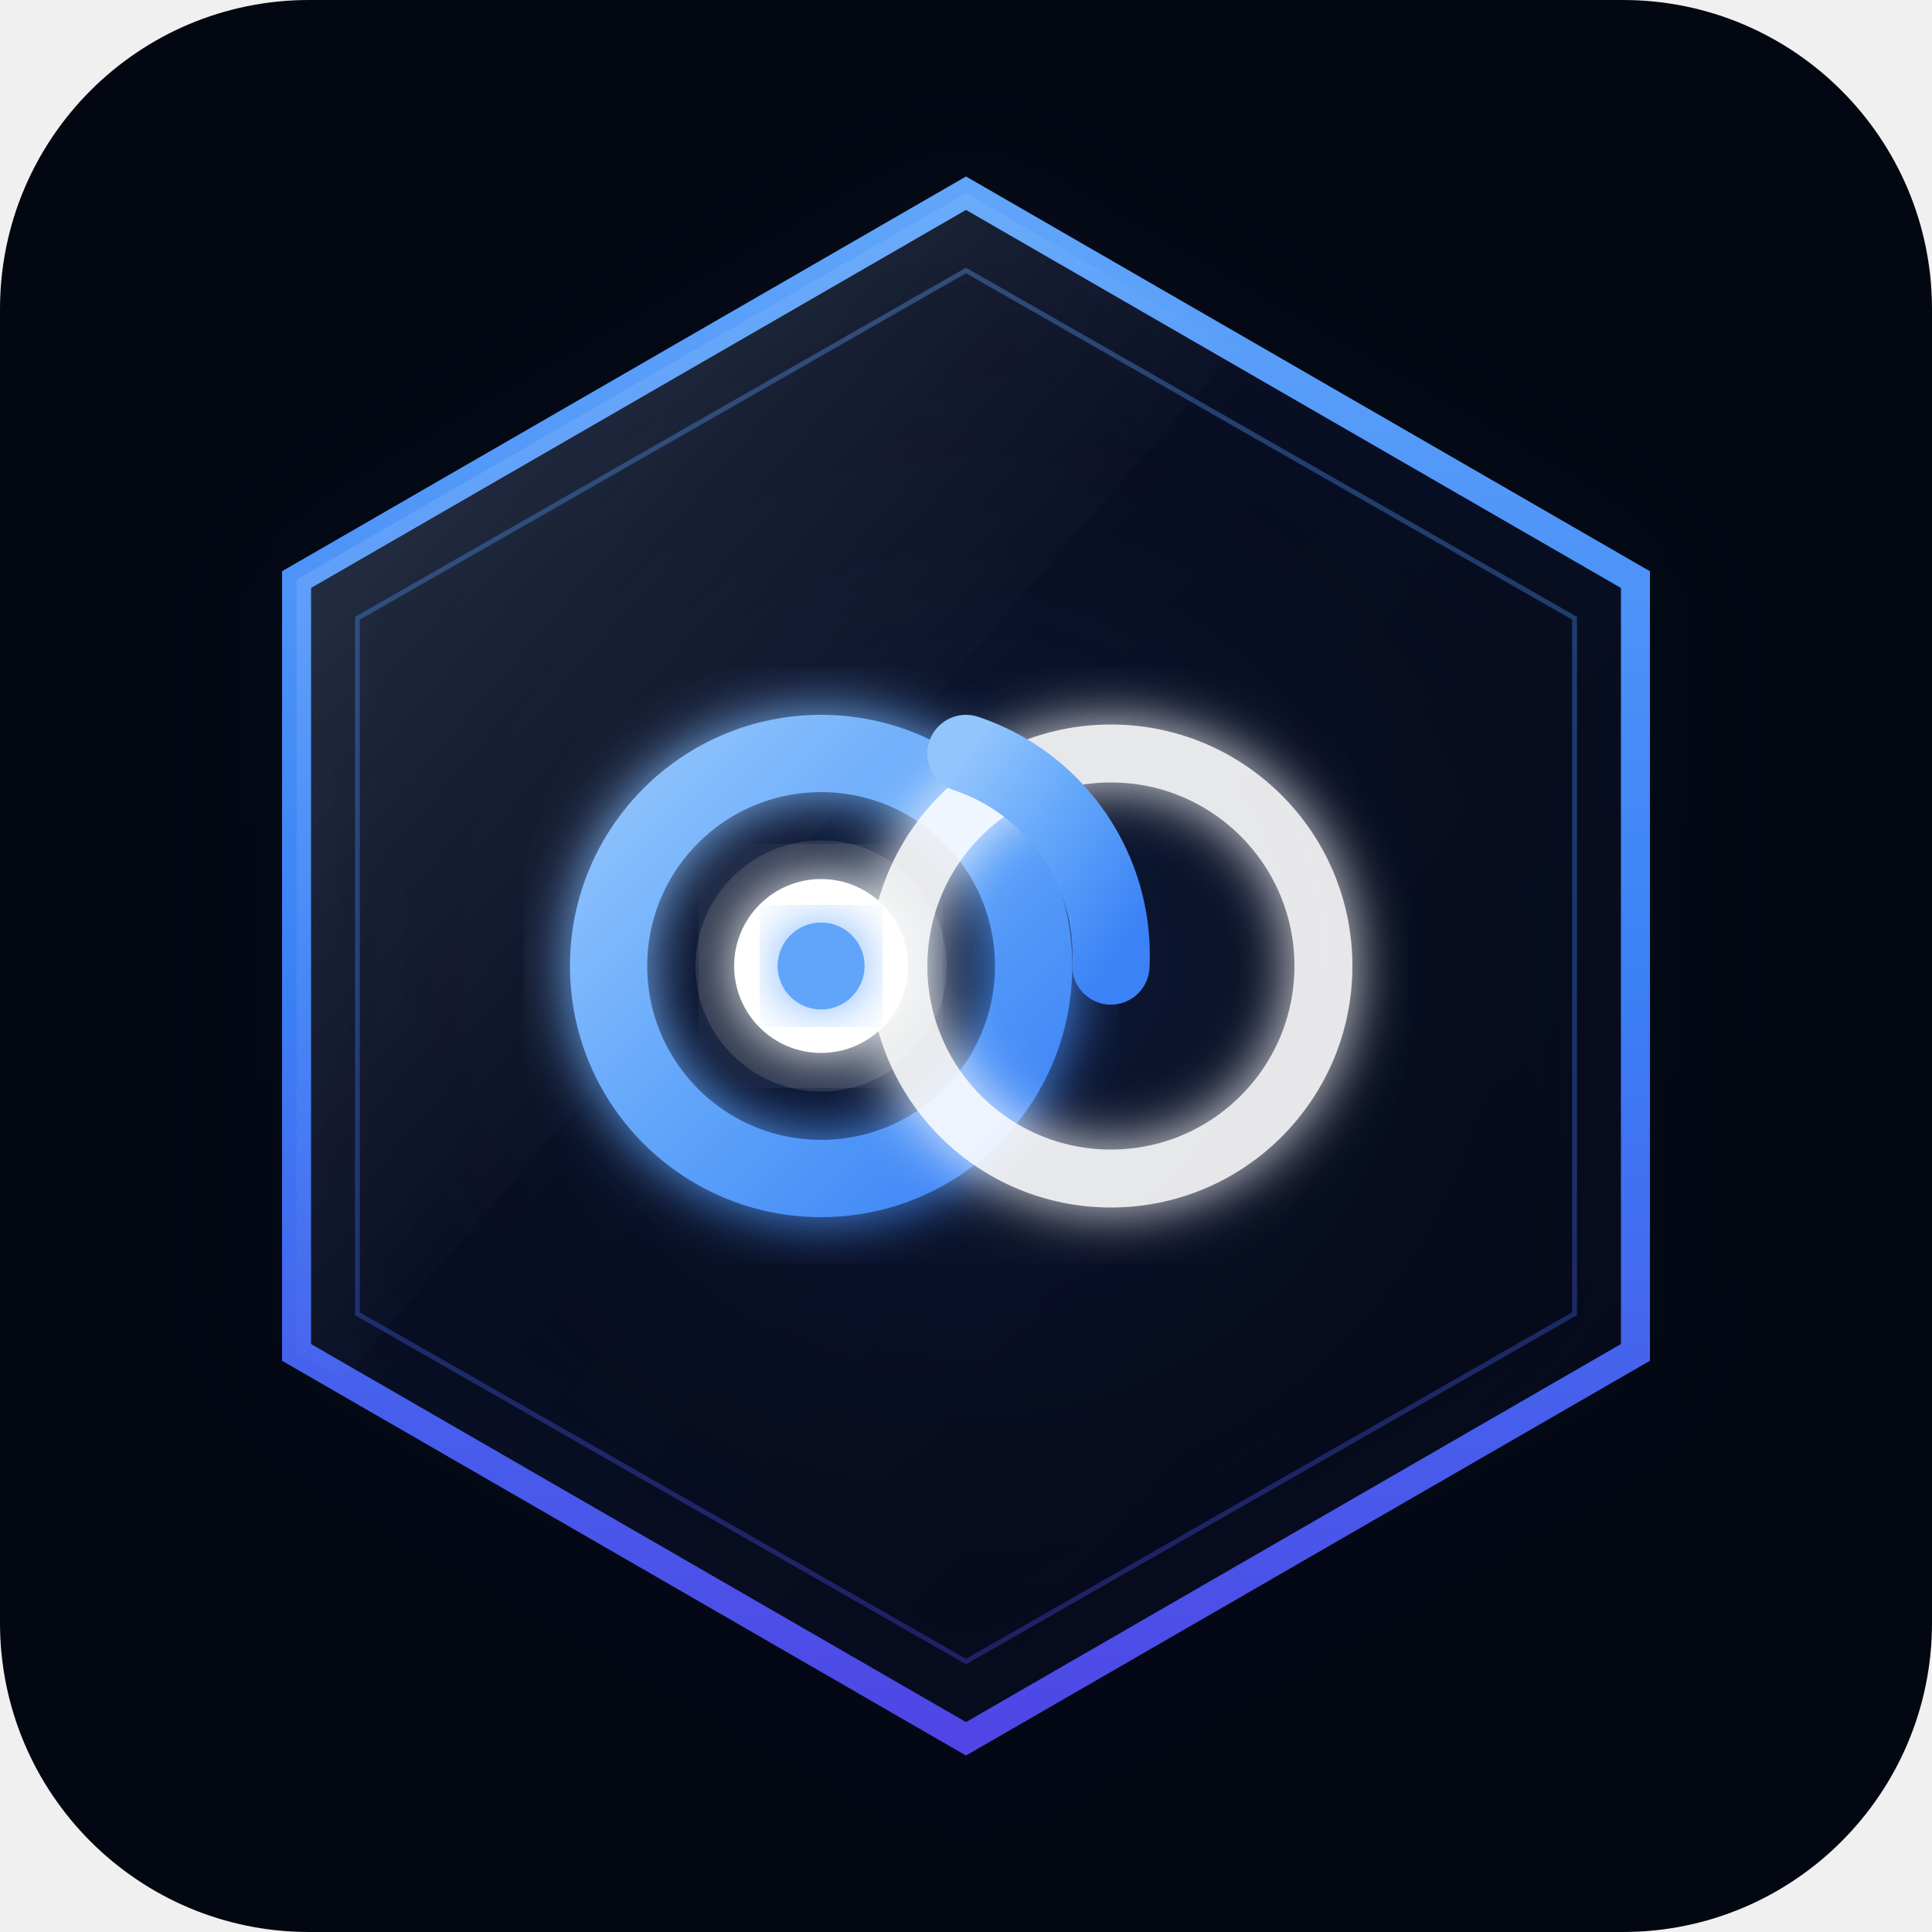
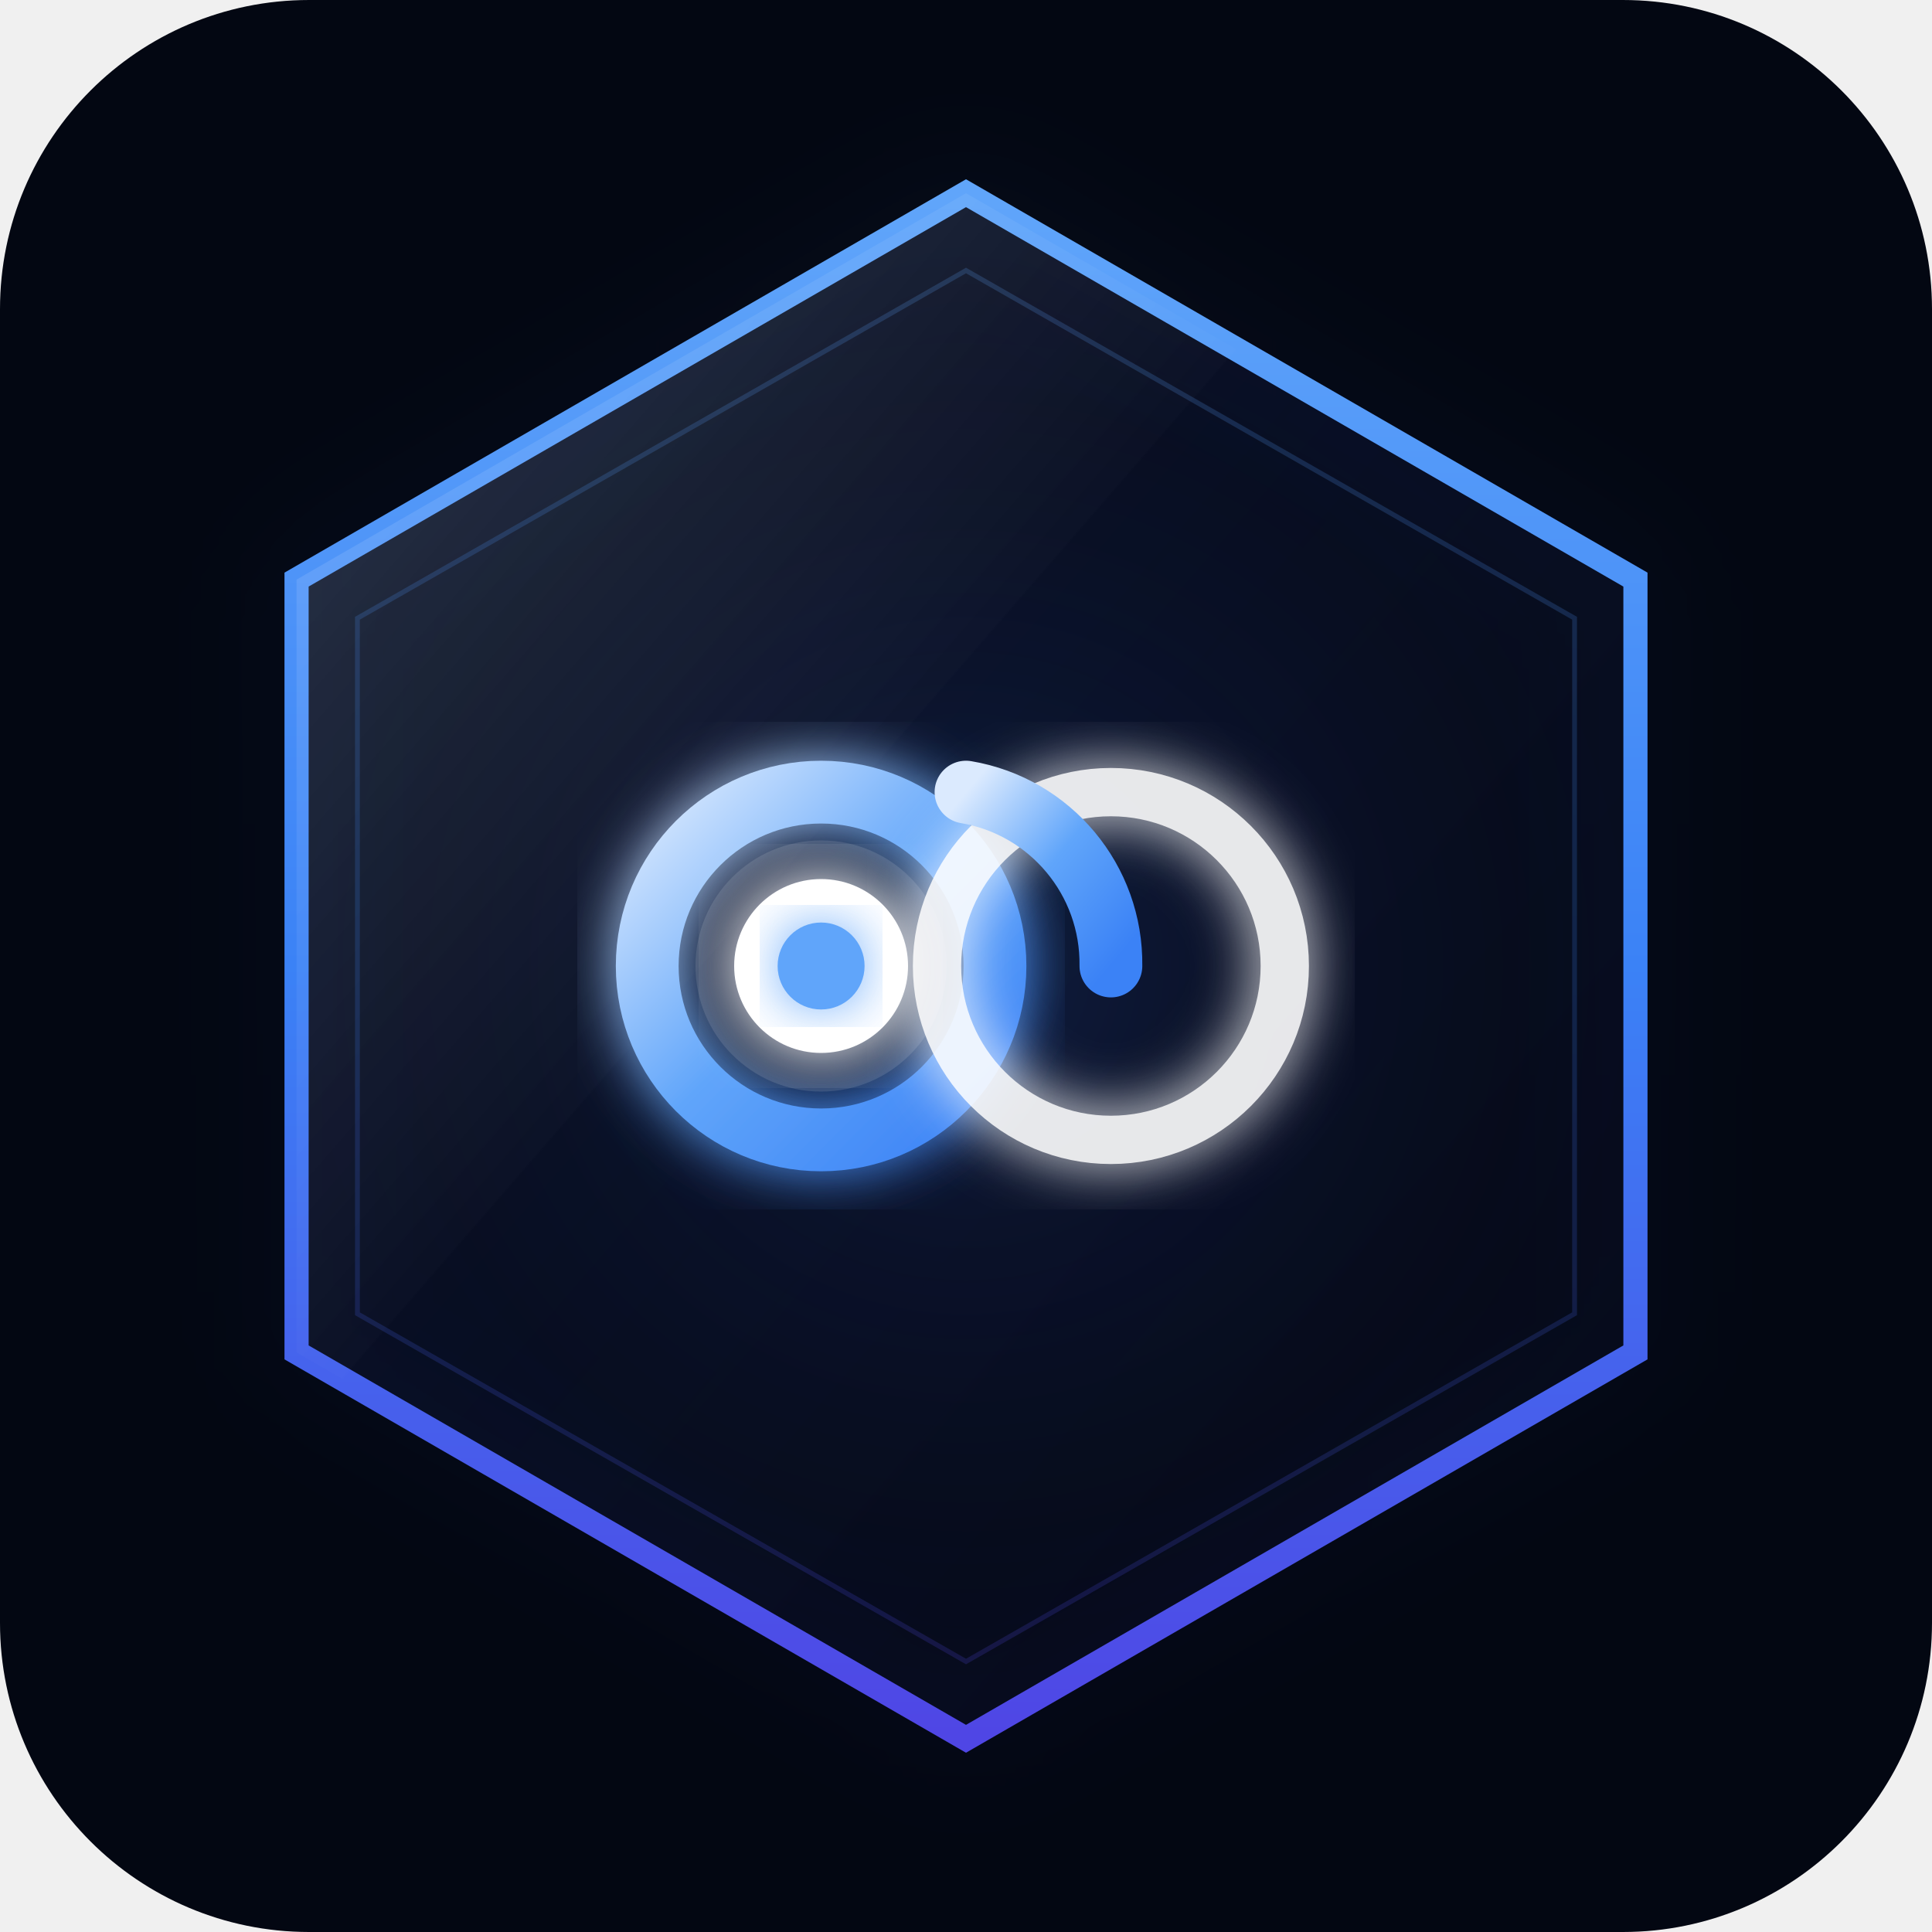
<svg xmlns="http://www.w3.org/2000/svg" viewBox="0 0 200 200">
  <defs>
    <filter id="glow" x="-40%" y="-40%" width="180%" height="180%">
      <feGaussianBlur stdDeviation="6" result="blur" />
      <feMerge>
        <feMergeNode in="blur" />
        <feMergeNode in="SourceGraphic" />
      </feMerge>
    </filter>
    <filter id="softGlow" x="-20%" y="-20%" width="140%" height="140%">
      <feGaussianBlur stdDeviation="3" result="blur" />
      <feMerge>
        <feMergeNode in="blur" />
        <feMergeNode in="SourceGraphic" />
      </feMerge>
    </filter>
    <linearGradient id="hexGrad" x1="0%" y1="0%" x2="0%" y2="100%">
      <stop offset="0%" stop-color="#60a5fa" />
      <stop offset="50%" stop-color="#3b82f6" />
      <stop offset="100%" stop-color="#4f46e5" />
    </linearGradient>
    <linearGradient id="hexFill" x1="0%" y1="0%" x2="100%" y2="100%">
      <stop offset="0%" stop-color="#3b82f6" stop-opacity="0.1" />
      <stop offset="100%" stop-color="#4f46e5" stop-opacity="0.02" />
    </linearGradient>
    <linearGradient id="iconGrad" x1="0%" y1="0%" x2="100%" y2="100%">
-       <stop offset="0%" stop-color="#93c5fd" />
+       <stop offset="0%" stop-color="#dbeafe" />
      <stop offset="50%" stop-color="#60a5fa" />
      <stop offset="100%" stop-color="#3b82f6" />
    </linearGradient>
    <radialGradient id="centerGlow" cx="50%" cy="50%" r="50%">
      <stop offset="0%" stop-color="#3b82f6" stop-opacity="0.15" />
      <stop offset="100%" stop-color="#030712" stop-opacity="0" />
    </radialGradient>
    <linearGradient id="glassGrad" x1="0%" y1="0%" x2="100%" y2="100%">
      <stop offset="0%" stop-color="#ffffff" stop-opacity="0.15" />
      <stop offset="40%" stop-color="#ffffff" stop-opacity="0.01" />
      <stop offset="40.1%" stop-color="#ffffff" stop-opacity="0" />
      <stop offset="100%" stop-color="#ffffff" stop-opacity="0" />
    </linearGradient>
  </defs>
  <rect width="100%" height="100%" fill="#030712" rx="32" />
-   <circle cx="100" cy="100" r="70" fill="url(#centerGlow)" />
+   <circle cx="100" cy="100" r="75" fill="url(#centerGlow)" />
  <polygon points="100,20 169.3,60 169.3,140 100,180 30.7,140 30.7,60" fill="none" stroke="url(#hexGrad)" stroke-width="0.8" opacity="0.3" filter="url(#glow)" />
-   <polygon points="100,20 169.3,60 169.3,140 100,180 30.7,140 30.7,60" fill="url(#hexFill)" stroke="url(#hexGrad)" stroke-width="3" />
+   <polygon points="100,20 169.3,60 169.3,140 100,180 30.7,140 30.7,60" fill="url(#hexFill)" stroke="url(#hexGrad)" stroke-width="2.5" />
  <polygon points="100,20 169.3,60 169.3,140 100,180 30.7,140 30.7,60" fill="url(#glassGrad)" />
-   <polygon points="100,28 163,64 163,136 100,172 37,136 37,64" fill="none" stroke="url(#hexGrad)" stroke-width="0.5" opacity="0.35" />
-   <circle cx="85" cy="100" r="22" fill="none" stroke="url(#iconGrad)" stroke-width="8" filter="url(#softGlow)" />
-   <circle cx="115" cy="100" r="22" fill="none" stroke="#FFFFFF" stroke-width="6" opacity="0.9" filter="url(#softGlow)" />
-   <path d="M 100,78 A 22,22 0 0 1 115,100" fill="none" stroke="url(#iconGrad)" stroke-width="8" stroke-linecap="round" />
+   <polygon points="100,28 163,64 163,136 100,172 37,136 37,64" fill="none" stroke="url(#hexGrad)" stroke-width="0.5" opacity="0.2" />
+   <g transform="translate(10, 10)">
+     <circle cx="75" cy="90" r="18" fill="none" stroke="url(#iconGrad)" stroke-width="6.5" filter="url(#softGlow)" />
+     <circle cx="105" cy="90" r="18" fill="none" stroke="#FFFFFF" stroke-width="5" opacity="0.9" filter="url(#softGlow)" />
+     <path d="M 90,72 A 18,18 0 0 1 105,90" fill="none" stroke="url(#iconGrad)" stroke-width="6.5" stroke-linecap="round" />
+   </g>
  <circle cx="85" cy="100" r="13" fill="#FFFFFF" opacity="0.12" />
  <circle cx="85" cy="100" r="9" fill="#FFFFFF" filter="url(#softGlow)" />
  <circle cx="85" cy="100" r="4.5" fill="#60a5fa" filter="url(#softGlow)" />
</svg>
